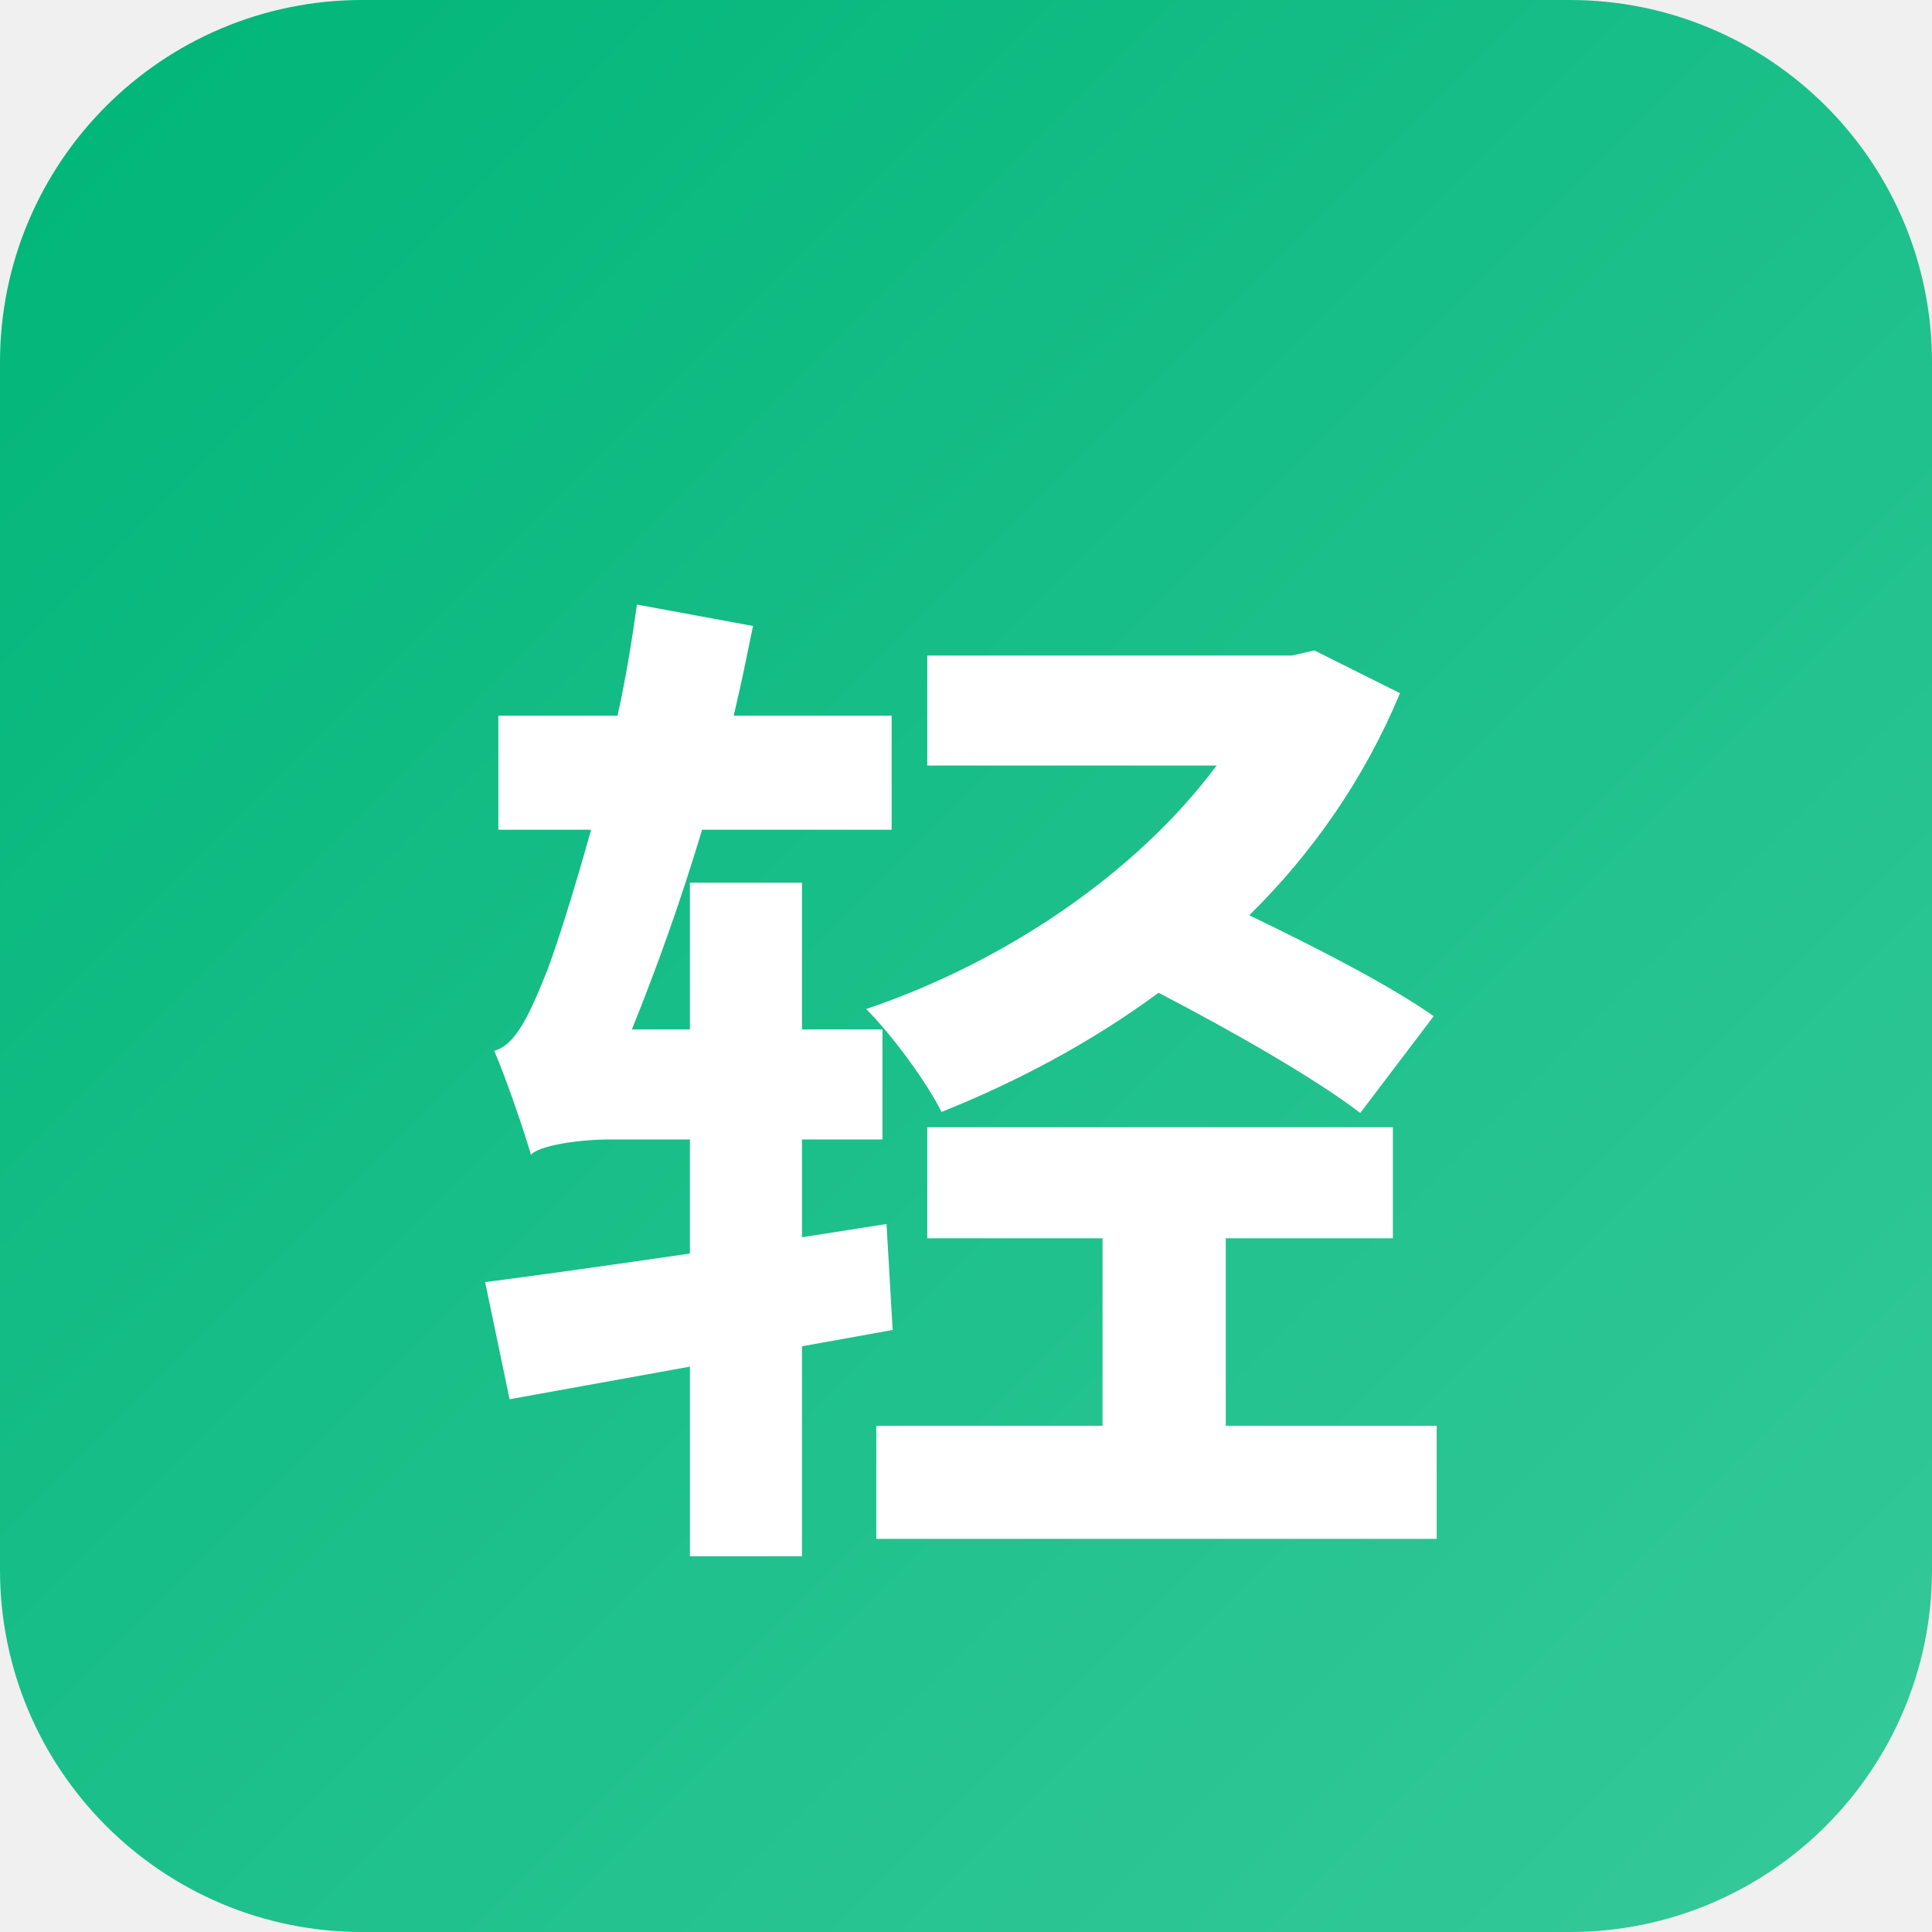
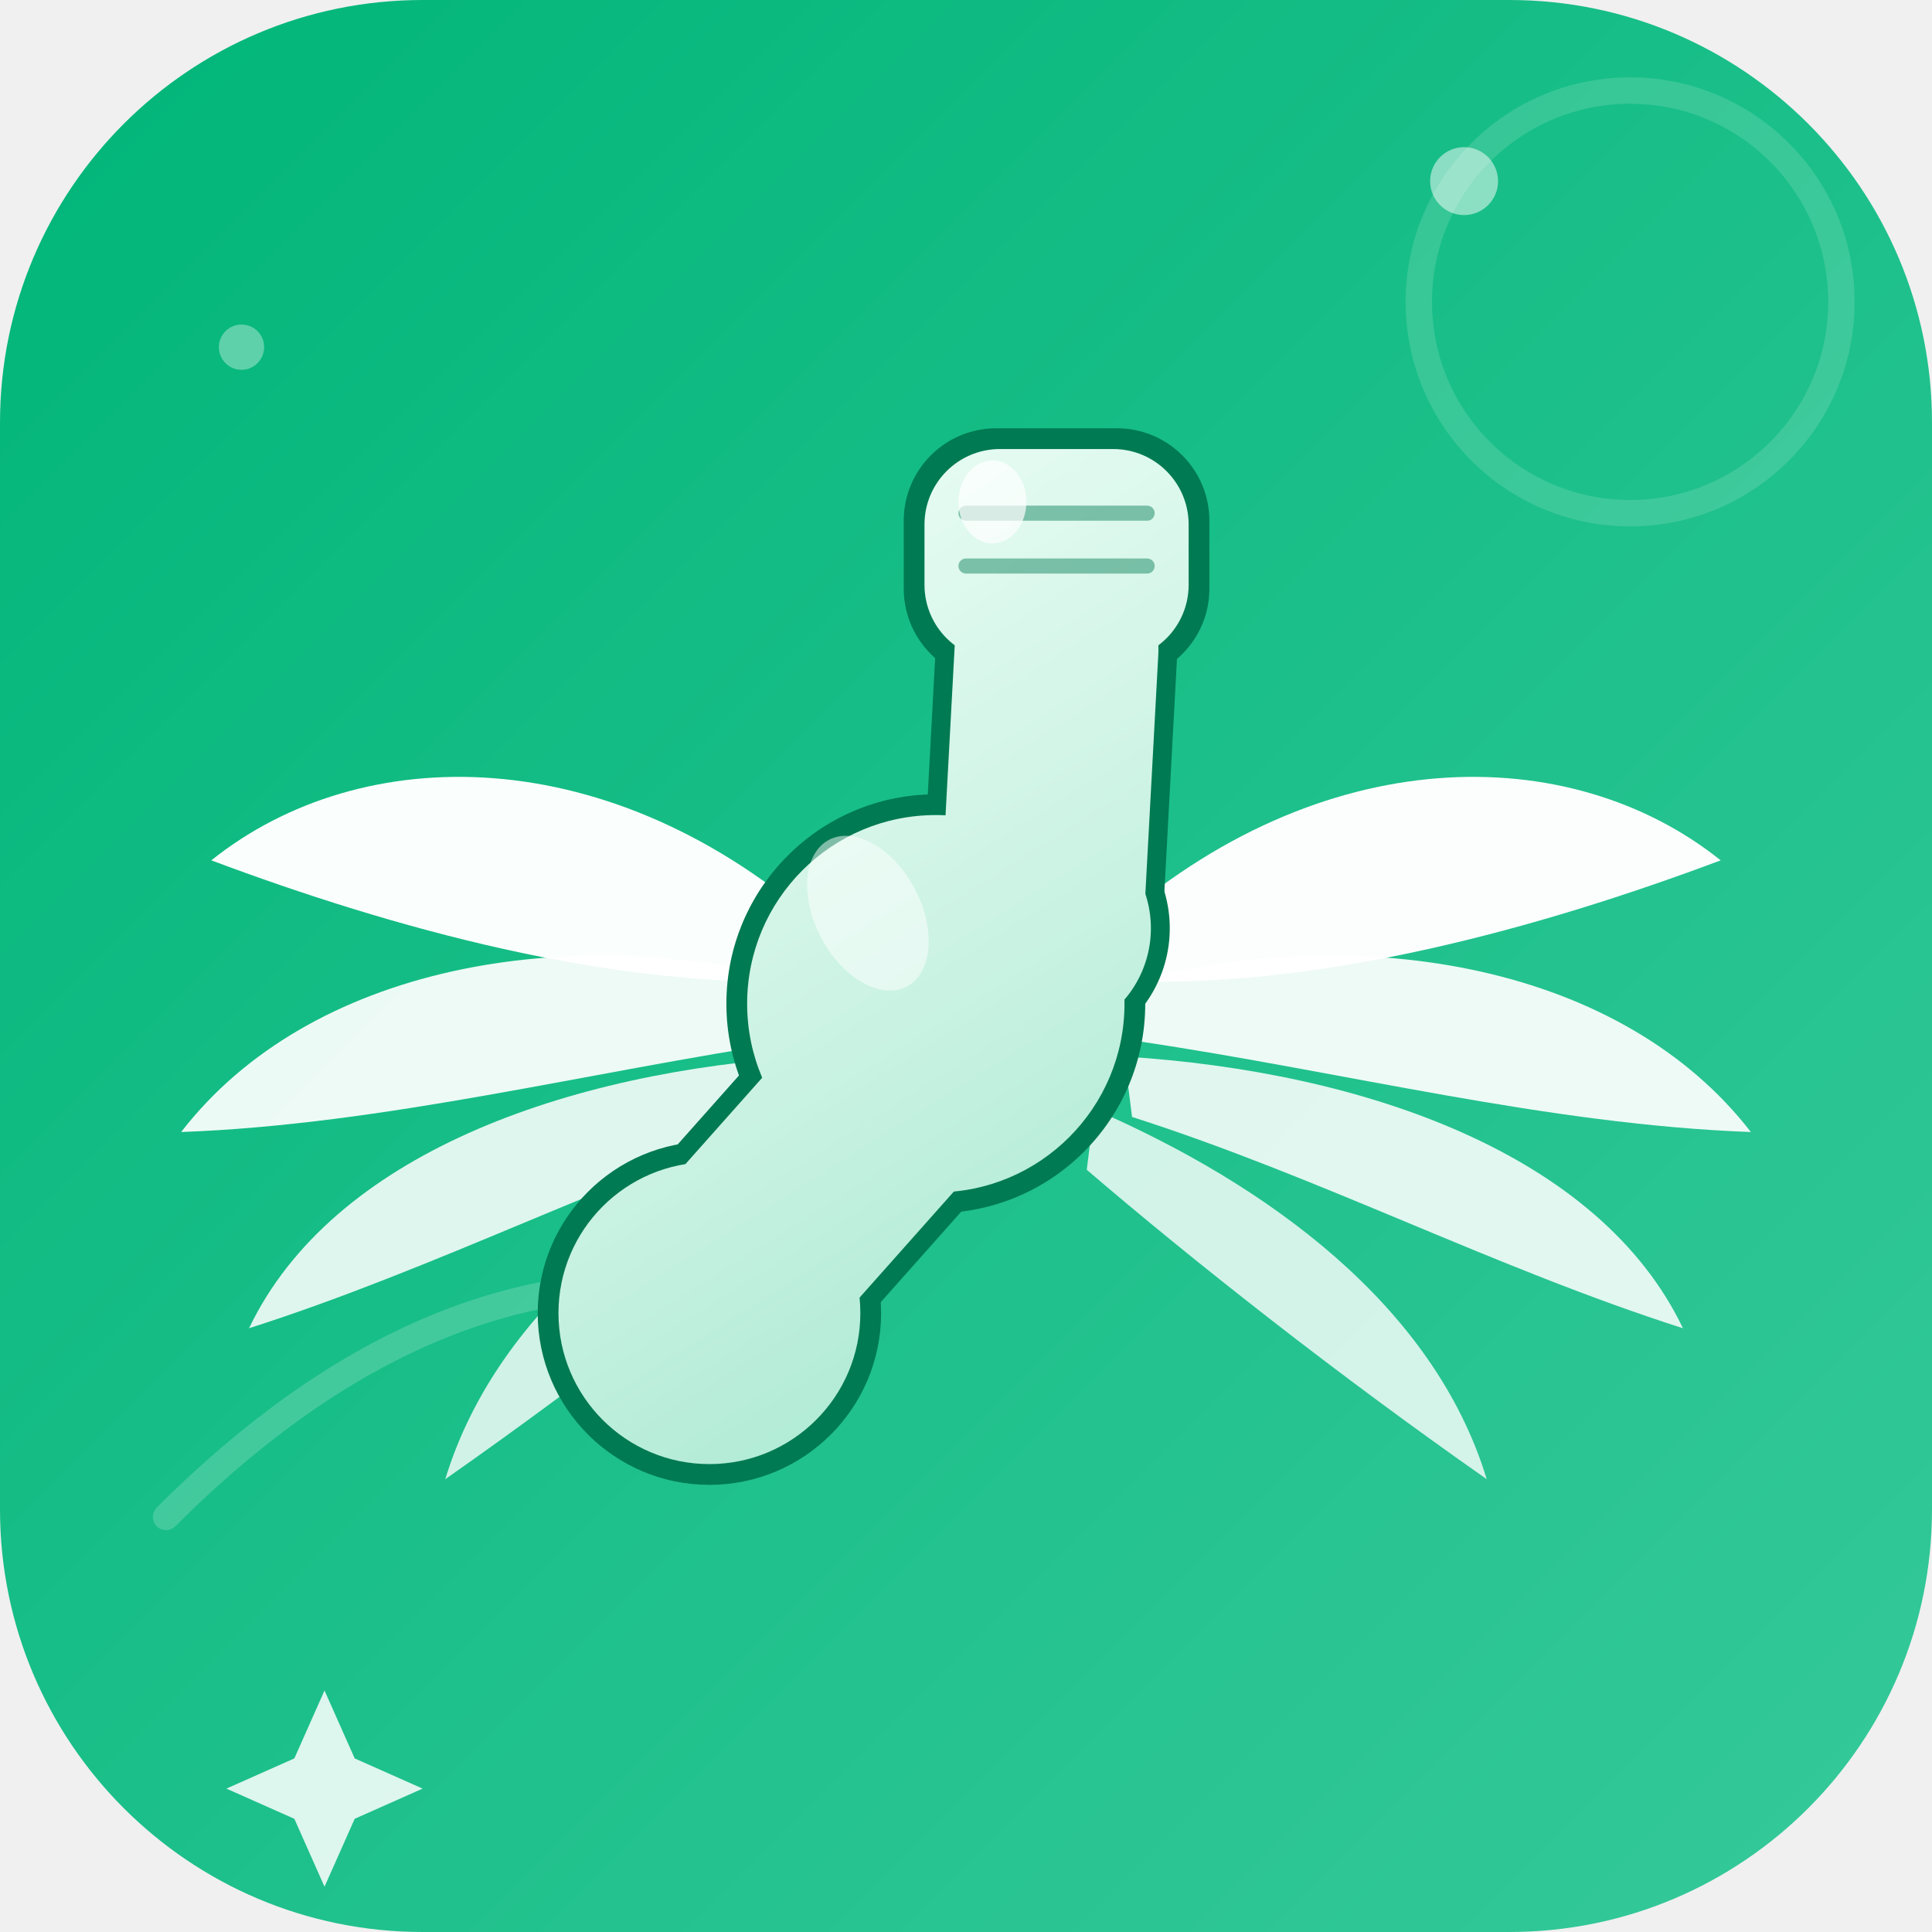
<svg xmlns="http://www.w3.org/2000/svg" width="512" height="512" viewBox="0 0 512 512">
  <defs>
-     <linearGradient id="g" x1="0" y1="0" x2="1" y2="1">
+     <linearGradient id="bg" x1="0" y1="0" x2="1" y2="1">
      <stop offset="0" stop-color="#00b578" />
      <stop offset="1" stop-color="#36c99a" />
    </linearGradient>
+     <linearGradient id="arm" gradientUnits="userSpaceOnUse" x1="150" y1="120" x2="320" y2="390">
+       <stop offset="0" stop-color="#f2fff9" />
+       <stop offset=".55" stop-color="#c9f2e2" />
+       <stop offset="1" stop-color="#9fe6cd" />
+     </linearGradient>
  </defs>
-   <rect width="512" height="512" rx="96" fill="url(#g)" />
-   <text x="256" y="272" font-family="PingFang SC, Hiragino Sans GB, Microsoft YaHei, sans-serif" font-size="270" font-weight="700" fill="#ffffff" text-anchor="middle" dominant-baseline="central">轻</text>
+   <rect width="512" height="512" rx="112" fill="url(#bg)" />
+   <circle cx="432" cy="80" r="56" fill="none" stroke="#ffffff" stroke-opacity=".14" stroke-width="7" />
+   <circle cx="388" cy="48" r="9" fill="#ffffff" fill-opacity=".5" />
+   <circle cx="64" cy="92" r="6" fill="#ffffff" fill-opacity=".35" />
+   <path d="M44 402 Q120 326 202 344" fill="none" stroke="#ffffff" stroke-opacity=".18" stroke-width="7" stroke-linecap="round" />
+   <path d="M86 448 l8 18 18 8 -18 8 -8 18 -8 -18 -18 -8 18 -8 Z" fill="#ffffff" fill-opacity=".85" />
+   <g fill="#ffffff">
+     <path d="M218 246 C162 196 96 196 56 228 C104 246 162 262 214 260 Z" opacity=".98" />
+     <path d="M212 260 C150 244 82 256 48 300 C102 298 156 284 210 276 Z" opacity=".92" />
+     <path d="M214 280 C150 284 88 306 66 352 C116 336 162 312 212 296 Z" opacity=".86" />
+     <path d="M222 294 C176 314 132 346 118 392 C158 364 196 334 224 310 Z" opacity=".8" />
+   </g>
+   <g fill="#ffffff">
+     <path d="M294 246 C350 196 416 196 456 228 C408 246 350 262 298 260 Z" opacity=".98" />
+     <path d="M300 260 C362 244 430 256 464 300 C410 298 356 284 302 276 Z" opacity=".92" />
+     <path d="M298 280 C362 284 424 306 446 352 C396 336 350 312 300 296 Z" opacity=".86" />
+     <path d="M290 294 C336 314 380 346 394 392 C354 364 316 334 288 310 Z" opacity=".8" />
+   </g>
+   <g fill="#007a52" stroke="#007a52">
+     <circle cx="188" cy="348" r="45" />
+     <line x1="196" y1="336" x2="276" y2="246" stroke-width="68" stroke-linecap="round" />
+     <circle cx="248" cy="266" r="55" />
+     <line x1="276" y1="246" x2="280" y2="172" stroke-width="64" stroke-linecap="round" />
+     <rect x="240" y="114" width="80" height="66" rx="24" />
+   </g>
+   <g fill="url(#arm)">
+     <circle cx="188" cy="348" r="40" />
+     <line x1="196" y1="336" x2="276" y2="246" stroke-width="58" stroke="url(#arm)" stroke-linecap="round" />
+     <circle cx="248" cy="266" r="50" />
+     <line x1="276" y1="246" x2="280" y2="172" stroke-width="54" stroke="url(#arm)" stroke-linecap="round" />
+     <rect x="245" y="119" width="70" height="56" rx="20" />
+   </g>
+   <g stroke="#007a52" stroke-width="4" stroke-linecap="round" opacity=".45">
+     <line x1="256" y1="136" x2="304" y2="136" />
+     <line x1="256" y1="150" x2="304" y2="150" />
+   </g>
+   <ellipse cx="230" cy="242" rx="14" ry="22" fill="#ffffff" opacity=".5" transform="rotate(-28 230 242)" />
+   <ellipse cx="263" cy="133" rx="9" ry="11" fill="#ffffff" opacity=".7" />
</svg>
